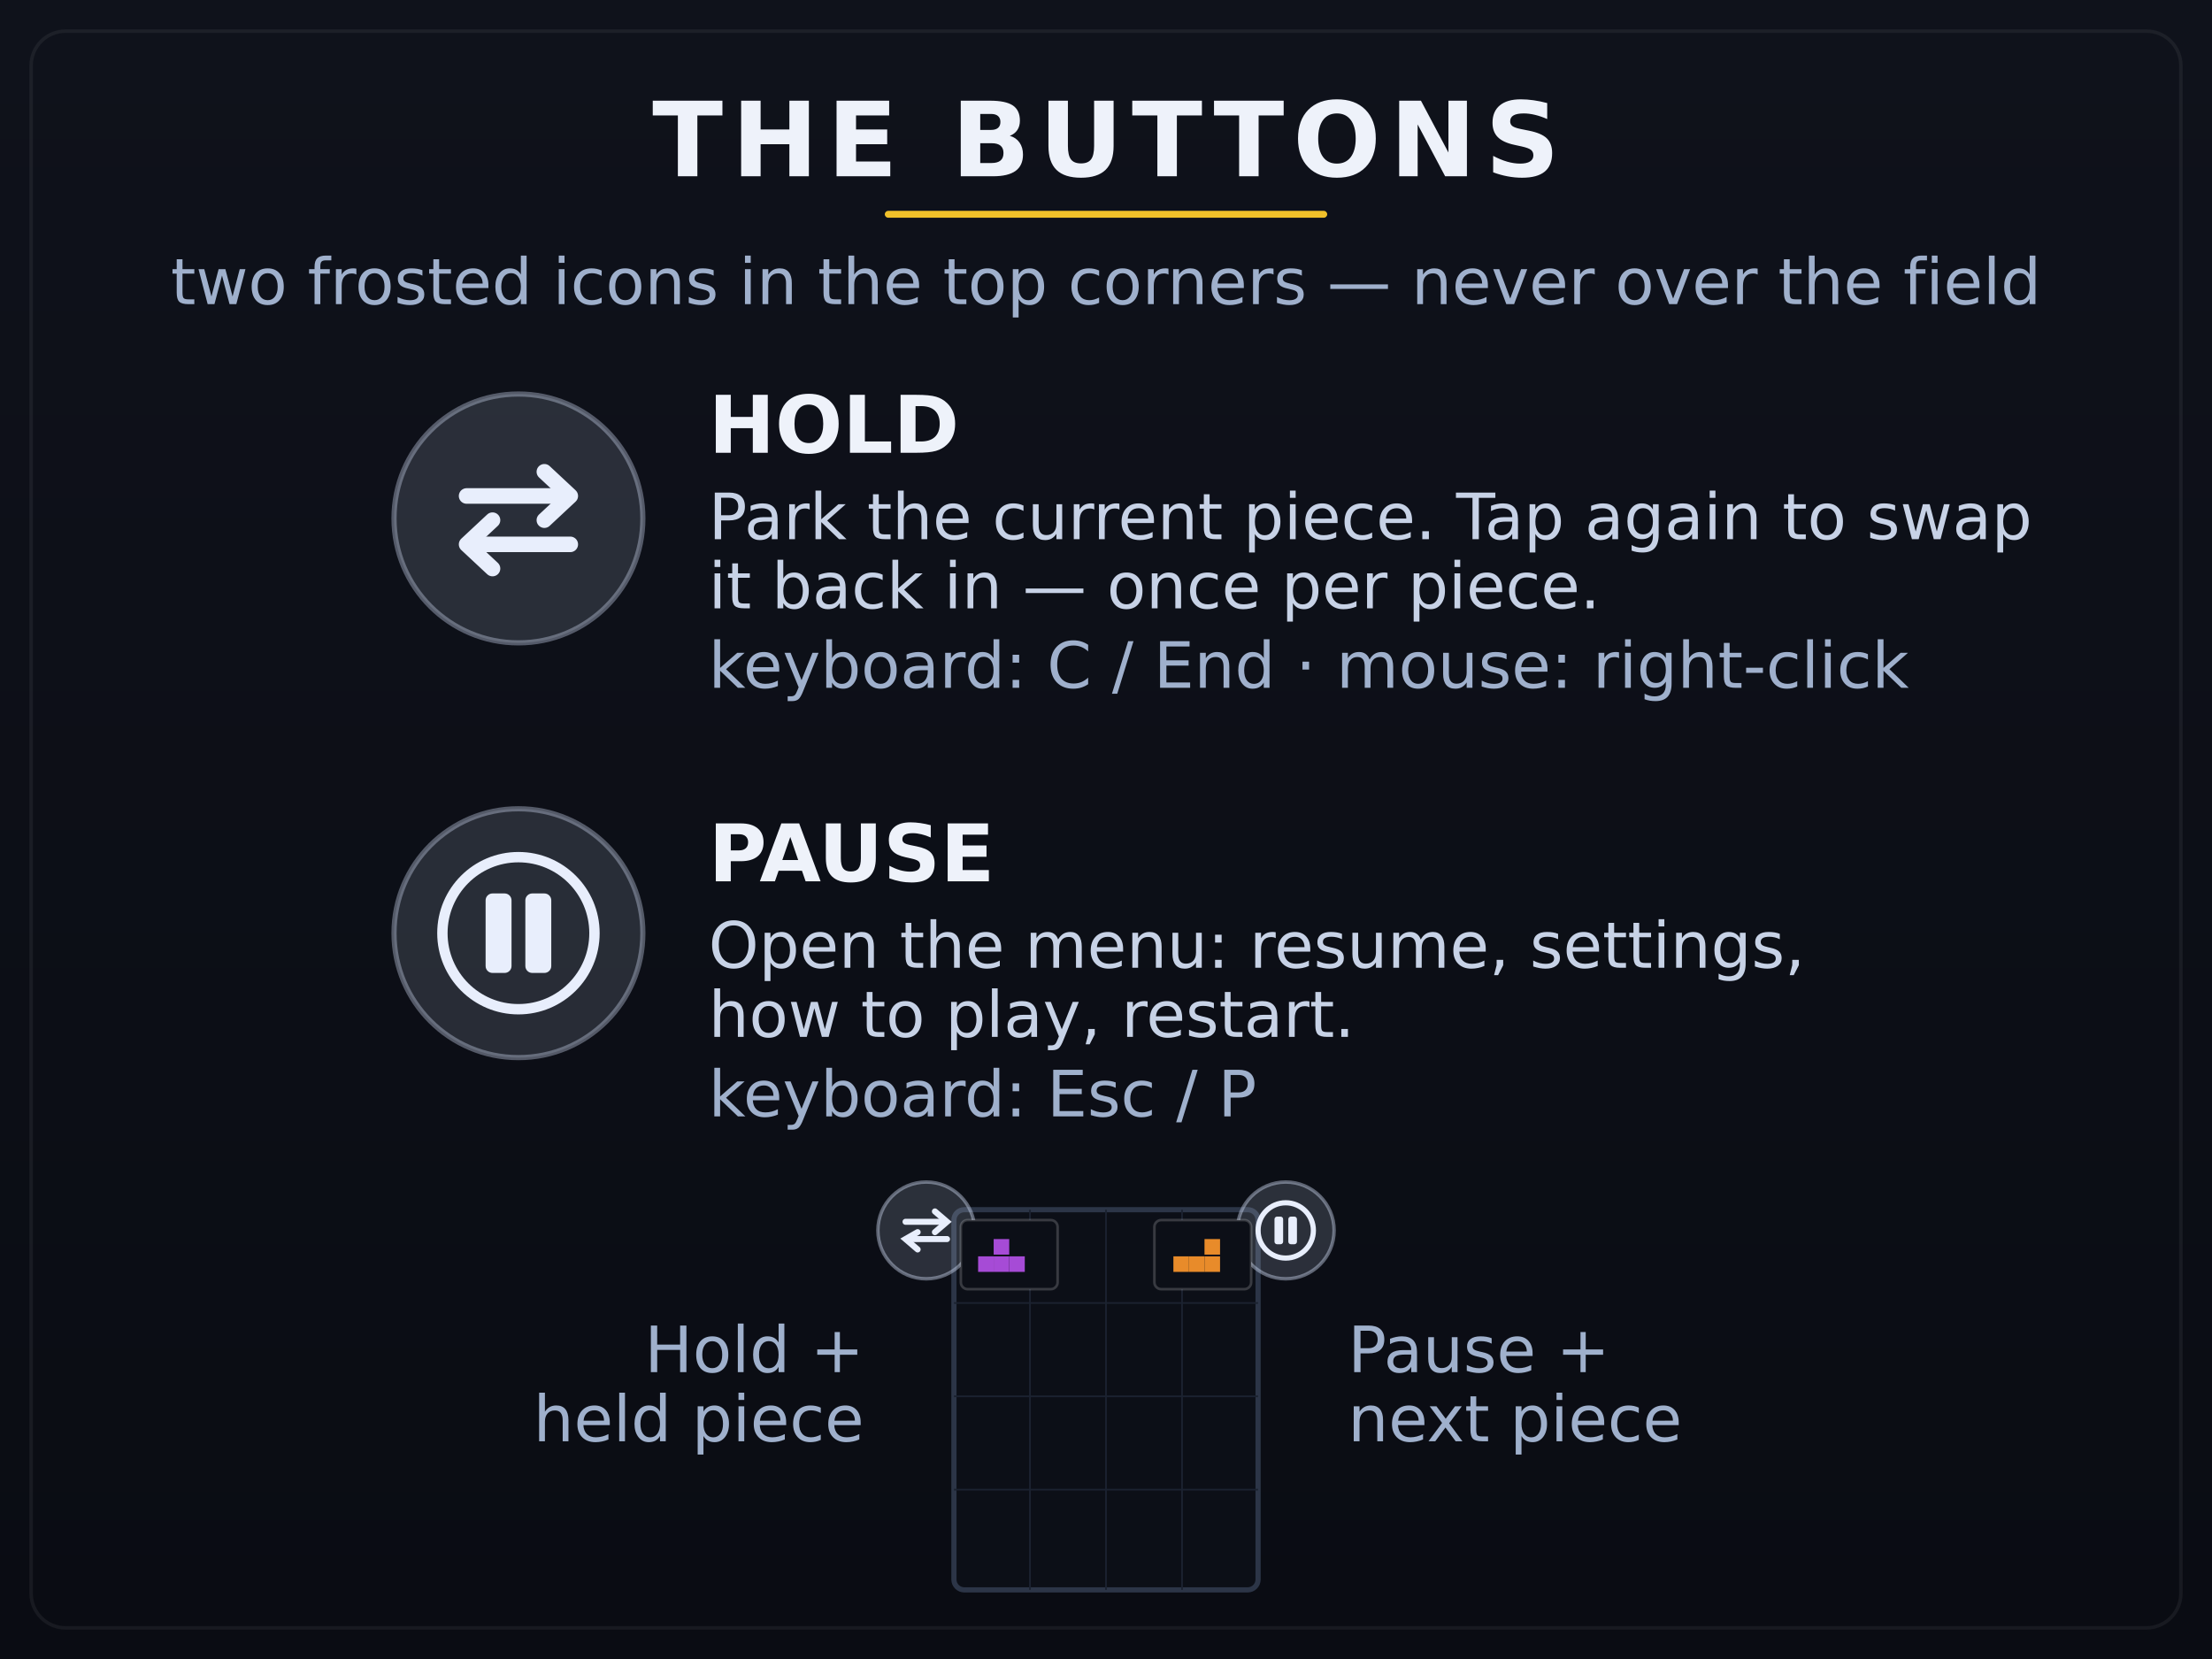
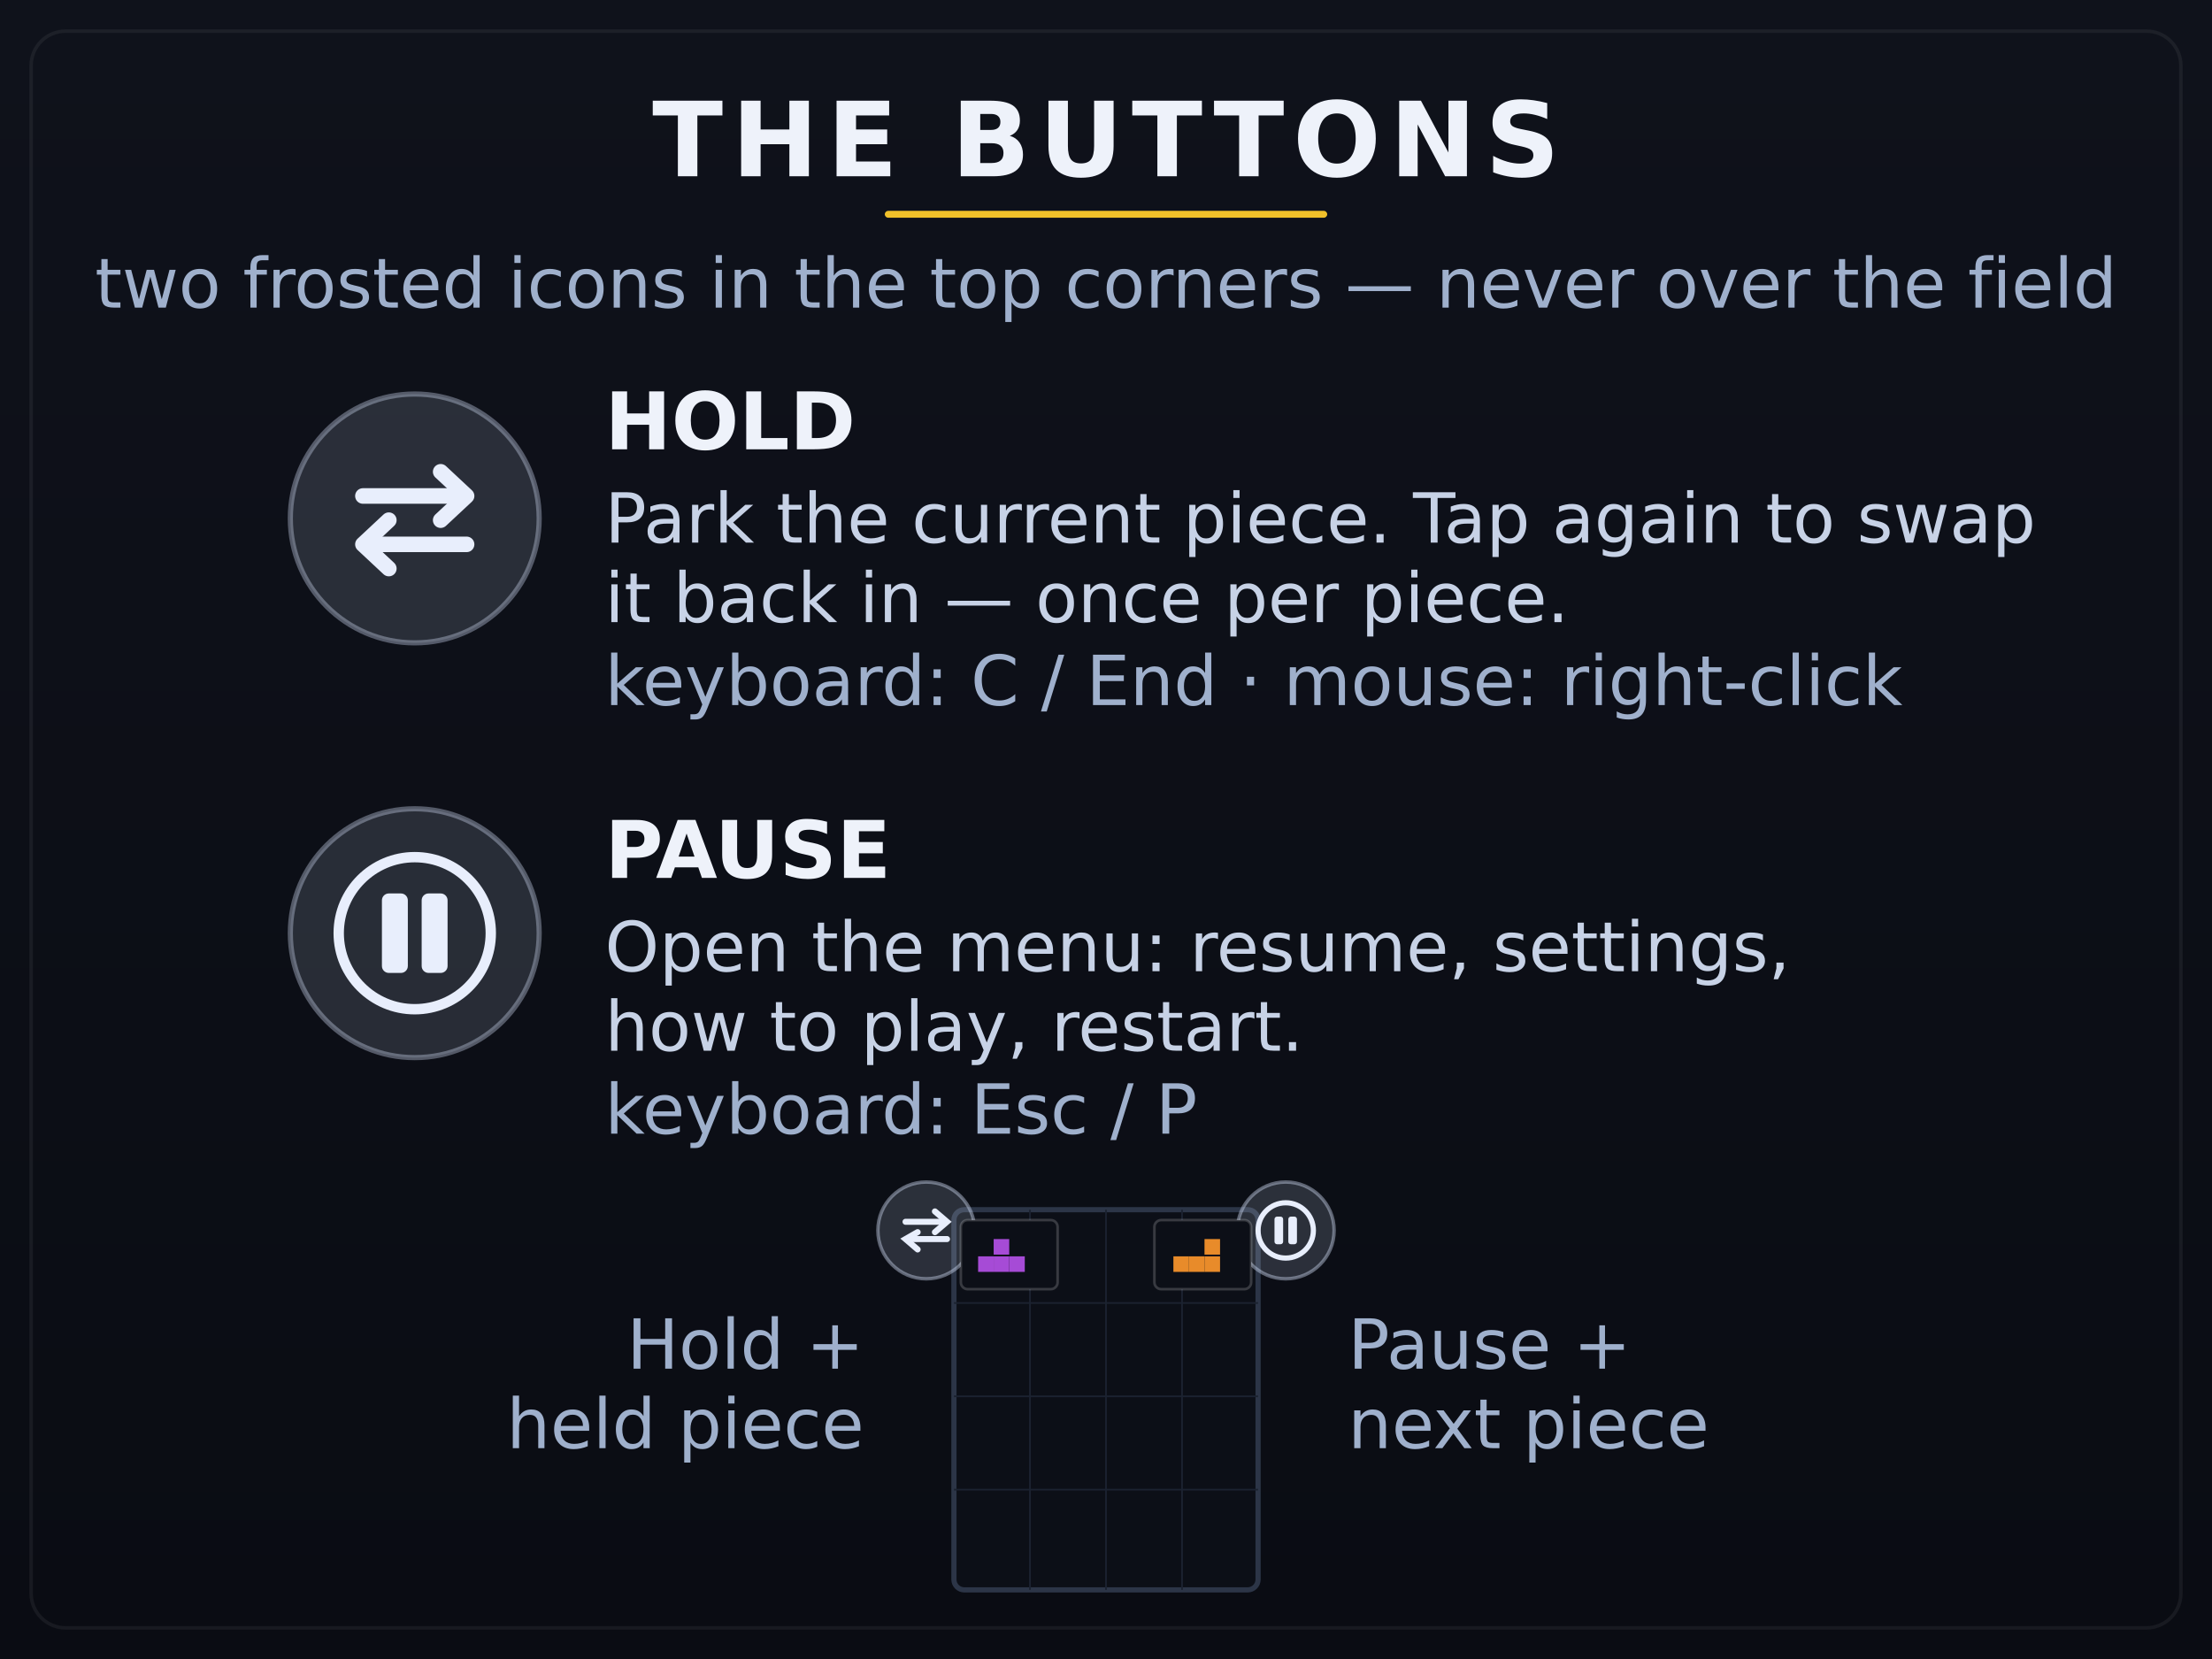
<svg xmlns="http://www.w3.org/2000/svg" width="1280" height="960" viewBox="0 0 1280 960" font-family="DejaVu Sans, 'Liberation Sans', sans-serif">
  <defs>
    <linearGradient id="bg" x1="0" y1="0" x2="0" y2="1">
      <stop offset="0" stop-color="#0f121b" />
      <stop offset="1" stop-color="#0a0c13" />
    </linearGradient>
  </defs>
  <rect width="1280" height="960" fill="url(#bg)" />
  <rect x="18" y="18" width="1244" height="924" rx="20" fill="none" stroke="#ffffff" stroke-opacity="0.06" stroke-width="2" />
  <text x="640" y="102" text-anchor="middle" font-size="60" font-weight="700" fill="#eef2fa" letter-spacing="5">THE BUTTONS</text>
  <rect x="512" y="122" width="256" height="4" rx="2" fill="#f0c02a" />
-   <text x="640" y="176" text-anchor="middle" font-size="37" fill="#9fb0cc">two frosted icons in the top corners — never over the field</text>
-   <g transform="translate(300 300)">
+   <text x="640" y="178" text-anchor="middle" font-size="40" fill="#9fb0cc">two frosted icons in the top corners — never over the field</text>
+   <g transform="translate(240 300)">
    <circle cx="0" cy="0" r="72" fill="#d9e6ff" fill-opacity="0.14" stroke="#d9e6ff" stroke-opacity="0.35" stroke-width="3" />
    <g stroke="#e8eefc" stroke-width="9" fill="none" stroke-linecap="round" stroke-linejoin="round">
      <path d="M-30 -13 L 28 -13" />
      <path d="M15 -27 L 30 -13 L 15 1" />
      <path d="M30 15 L -28 15" />
      <path d="M-15 1 L -30 15 L -15 29" />
    </g>
  </g>
-   <text x="410" y="262" font-size="46" font-weight="700" fill="#eef2fa">HOLD</text>
-   <text x="410" y="312" font-size="37" fill="#c7d2e6">Park the current piece. Tap again to swap</text>
-   <text x="410" y="352" font-size="37" fill="#c7d2e6">it back in — once per piece.</text>
-   <text x="410" y="398" font-size="37" fill="#9fb0cc">keyboard: C / End   ·   mouse: right-click</text>
-   <g transform="translate(300 540)">
+   <text x="350" y="260" font-size="46" font-weight="700" fill="#eef2fa">HOLD</text>
+   <text x="350" y="314" font-size="40" fill="#c7d2e6">Park the current piece. Tap again to swap</text>
+   <text x="350" y="360" font-size="40" fill="#c7d2e6">it back in — once per piece.</text>
+   <text x="350" y="408" font-size="40" fill="#9fb0cc">keyboard: C / End   ·   mouse: right-click</text>
+   <g transform="translate(240 540)">
    <circle cx="0" cy="0" r="72" fill="#d9e6ff" fill-opacity="0.14" stroke="#d9e6ff" stroke-opacity="0.35" stroke-width="3" />
    <circle cx="0" cy="0" r="44" fill="none" stroke="#e8eefc" stroke-width="6" />
    <rect x="-19" y="-23" width="15" height="46" rx="4" fill="#e8eefc" />
    <rect x="4" y="-23" width="15" height="46" rx="4" fill="#e8eefc" />
  </g>
-   <text x="410" y="510" font-size="46" font-weight="700" fill="#eef2fa">PAUSE</text>
-   <text x="410" y="560" font-size="37" fill="#c7d2e6">Open the menu: resume, settings,</text>
-   <text x="410" y="600" font-size="37" fill="#c7d2e6">how to play, restart.</text>
-   <text x="410" y="646" font-size="37" fill="#9fb0cc">keyboard: Esc / P</text>
+   <text x="350" y="508" font-size="46" font-weight="700" fill="#eef2fa">PAUSE</text>
+   <text x="350" y="562" font-size="40" fill="#c7d2e6">Open the menu: resume, settings,</text>
+   <text x="350" y="608" font-size="40" fill="#c7d2e6">how to play, restart.</text>
+   <text x="350" y="656" font-size="40" fill="#9fb0cc">keyboard: Esc / P</text>
  <rect x="552" y="700" width="176" height="220" rx="6" fill="#0c0f17" stroke="#2c3547" stroke-width="3" />
  <g stroke="#1b2230" stroke-width="1">
    <line x1="596" y1="700" x2="596" y2="920" />
    <line x1="640" y1="700" x2="640" y2="920" />
    <line x1="684" y1="700" x2="684" y2="920" />
    <line x1="552" y1="754" x2="728" y2="754" />
    <line x1="552" y1="808" x2="728" y2="808" />
    <line x1="552" y1="862" x2="728" y2="862" />
  </g>
  <g transform="translate(536 712)">
    <circle cx="0" cy="0" r="28" fill="#d9e6ff" fill-opacity="0.16" stroke="#d9e6ff" stroke-opacity="0.4" stroke-width="2" />
    <g stroke="#e8eefc" stroke-width="3.5" fill="none" stroke-linecap="round">
      <path d="M-12 -5 L 11 -5" />
      <path d="M5 -11 L 12 -5 L 5 1" />
      <path d="M12 5 L -11 5" />
      <path d="M-5 1 L -12 5 L -5 11" />
    </g>
  </g>
  <g transform="translate(744 712)">
    <circle cx="0" cy="0" r="28" fill="#d9e6ff" fill-opacity="0.16" stroke="#d9e6ff" stroke-opacity="0.4" stroke-width="2" />
    <circle cx="0" cy="0" r="16" fill="none" stroke="#e8eefc" stroke-width="3" />
    <rect x="-6.5" y="-8" width="5" height="16" rx="1.5" fill="#e8eefc" />
    <rect x="1.5" y="-8" width="5" height="16" rx="1.5" fill="#e8eefc" />
  </g>
  <rect x="556" y="706" width="56" height="40" rx="4" fill="#0c0f17" stroke="#ffffff" stroke-opacity="0.18" stroke-width="1.5" />
  <g fill="#a64bd6">
    <rect x="575" y="717" width="9" height="9" />
    <rect x="566" y="727" width="9" height="9" />
    <rect x="575" y="727" width="9" height="9" />
    <rect x="584" y="727" width="9" height="9" />
  </g>
  <rect x="668" y="706" width="56" height="40" rx="4" fill="#0c0f17" stroke="#ffffff" stroke-opacity="0.18" stroke-width="1.5" />
  <g fill="#e88b2a">
    <rect x="679" y="727" width="9" height="9" />
    <rect x="688" y="727" width="9" height="9" />
    <rect x="697" y="727" width="9" height="9" />
    <rect x="697" y="717" width="9" height="9" />
  </g>
-   <text x="500" y="794" text-anchor="end" font-size="37" fill="#9fb0cc">Hold +</text>
-   <text x="500" y="834" text-anchor="end" font-size="37" fill="#9fb0cc">held piece</text>
-   <text x="780" y="794" font-size="37" fill="#9fb0cc">Pause +</text>
-   <text x="780" y="834" font-size="37" fill="#9fb0cc">next piece</text>
+   <text x="500" y="792" text-anchor="end" font-size="40" fill="#9fb0cc">Hold +</text>
+   <text x="500" y="838" text-anchor="end" font-size="40" fill="#9fb0cc">held piece</text>
+   <text x="780" y="792" font-size="40" fill="#9fb0cc">Pause +</text>
+   <text x="780" y="838" font-size="40" fill="#9fb0cc">next piece</text>
</svg>
